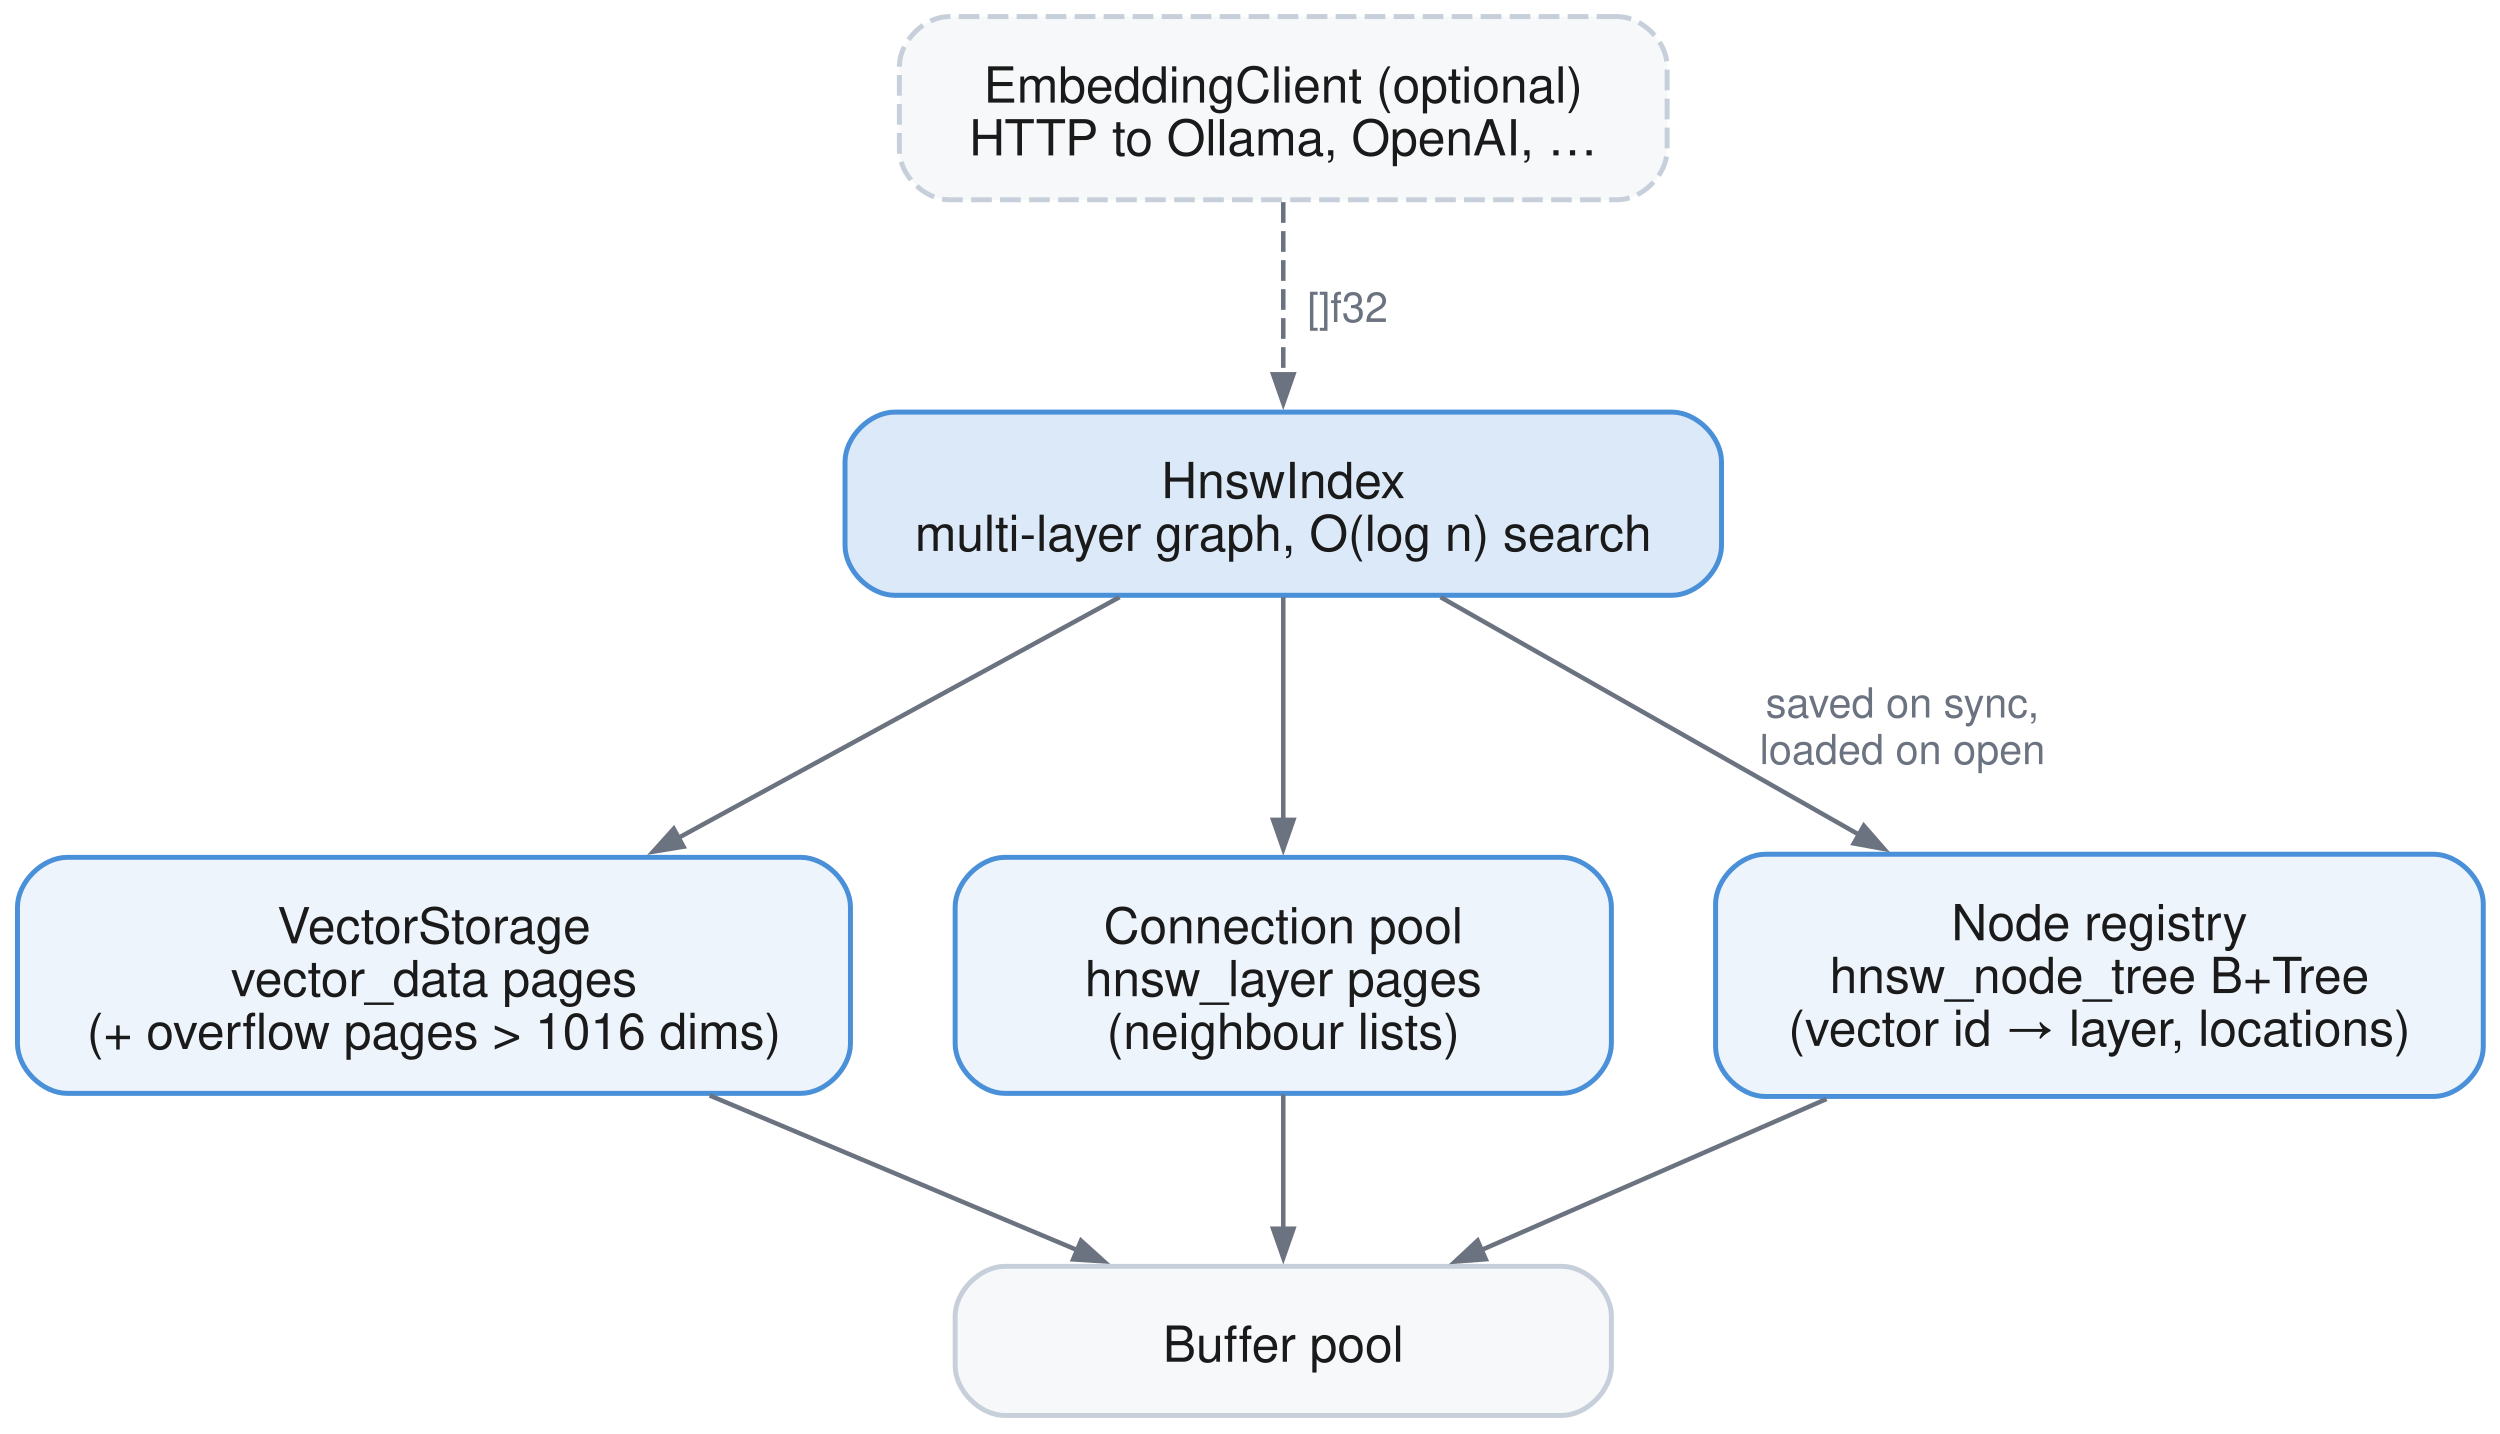
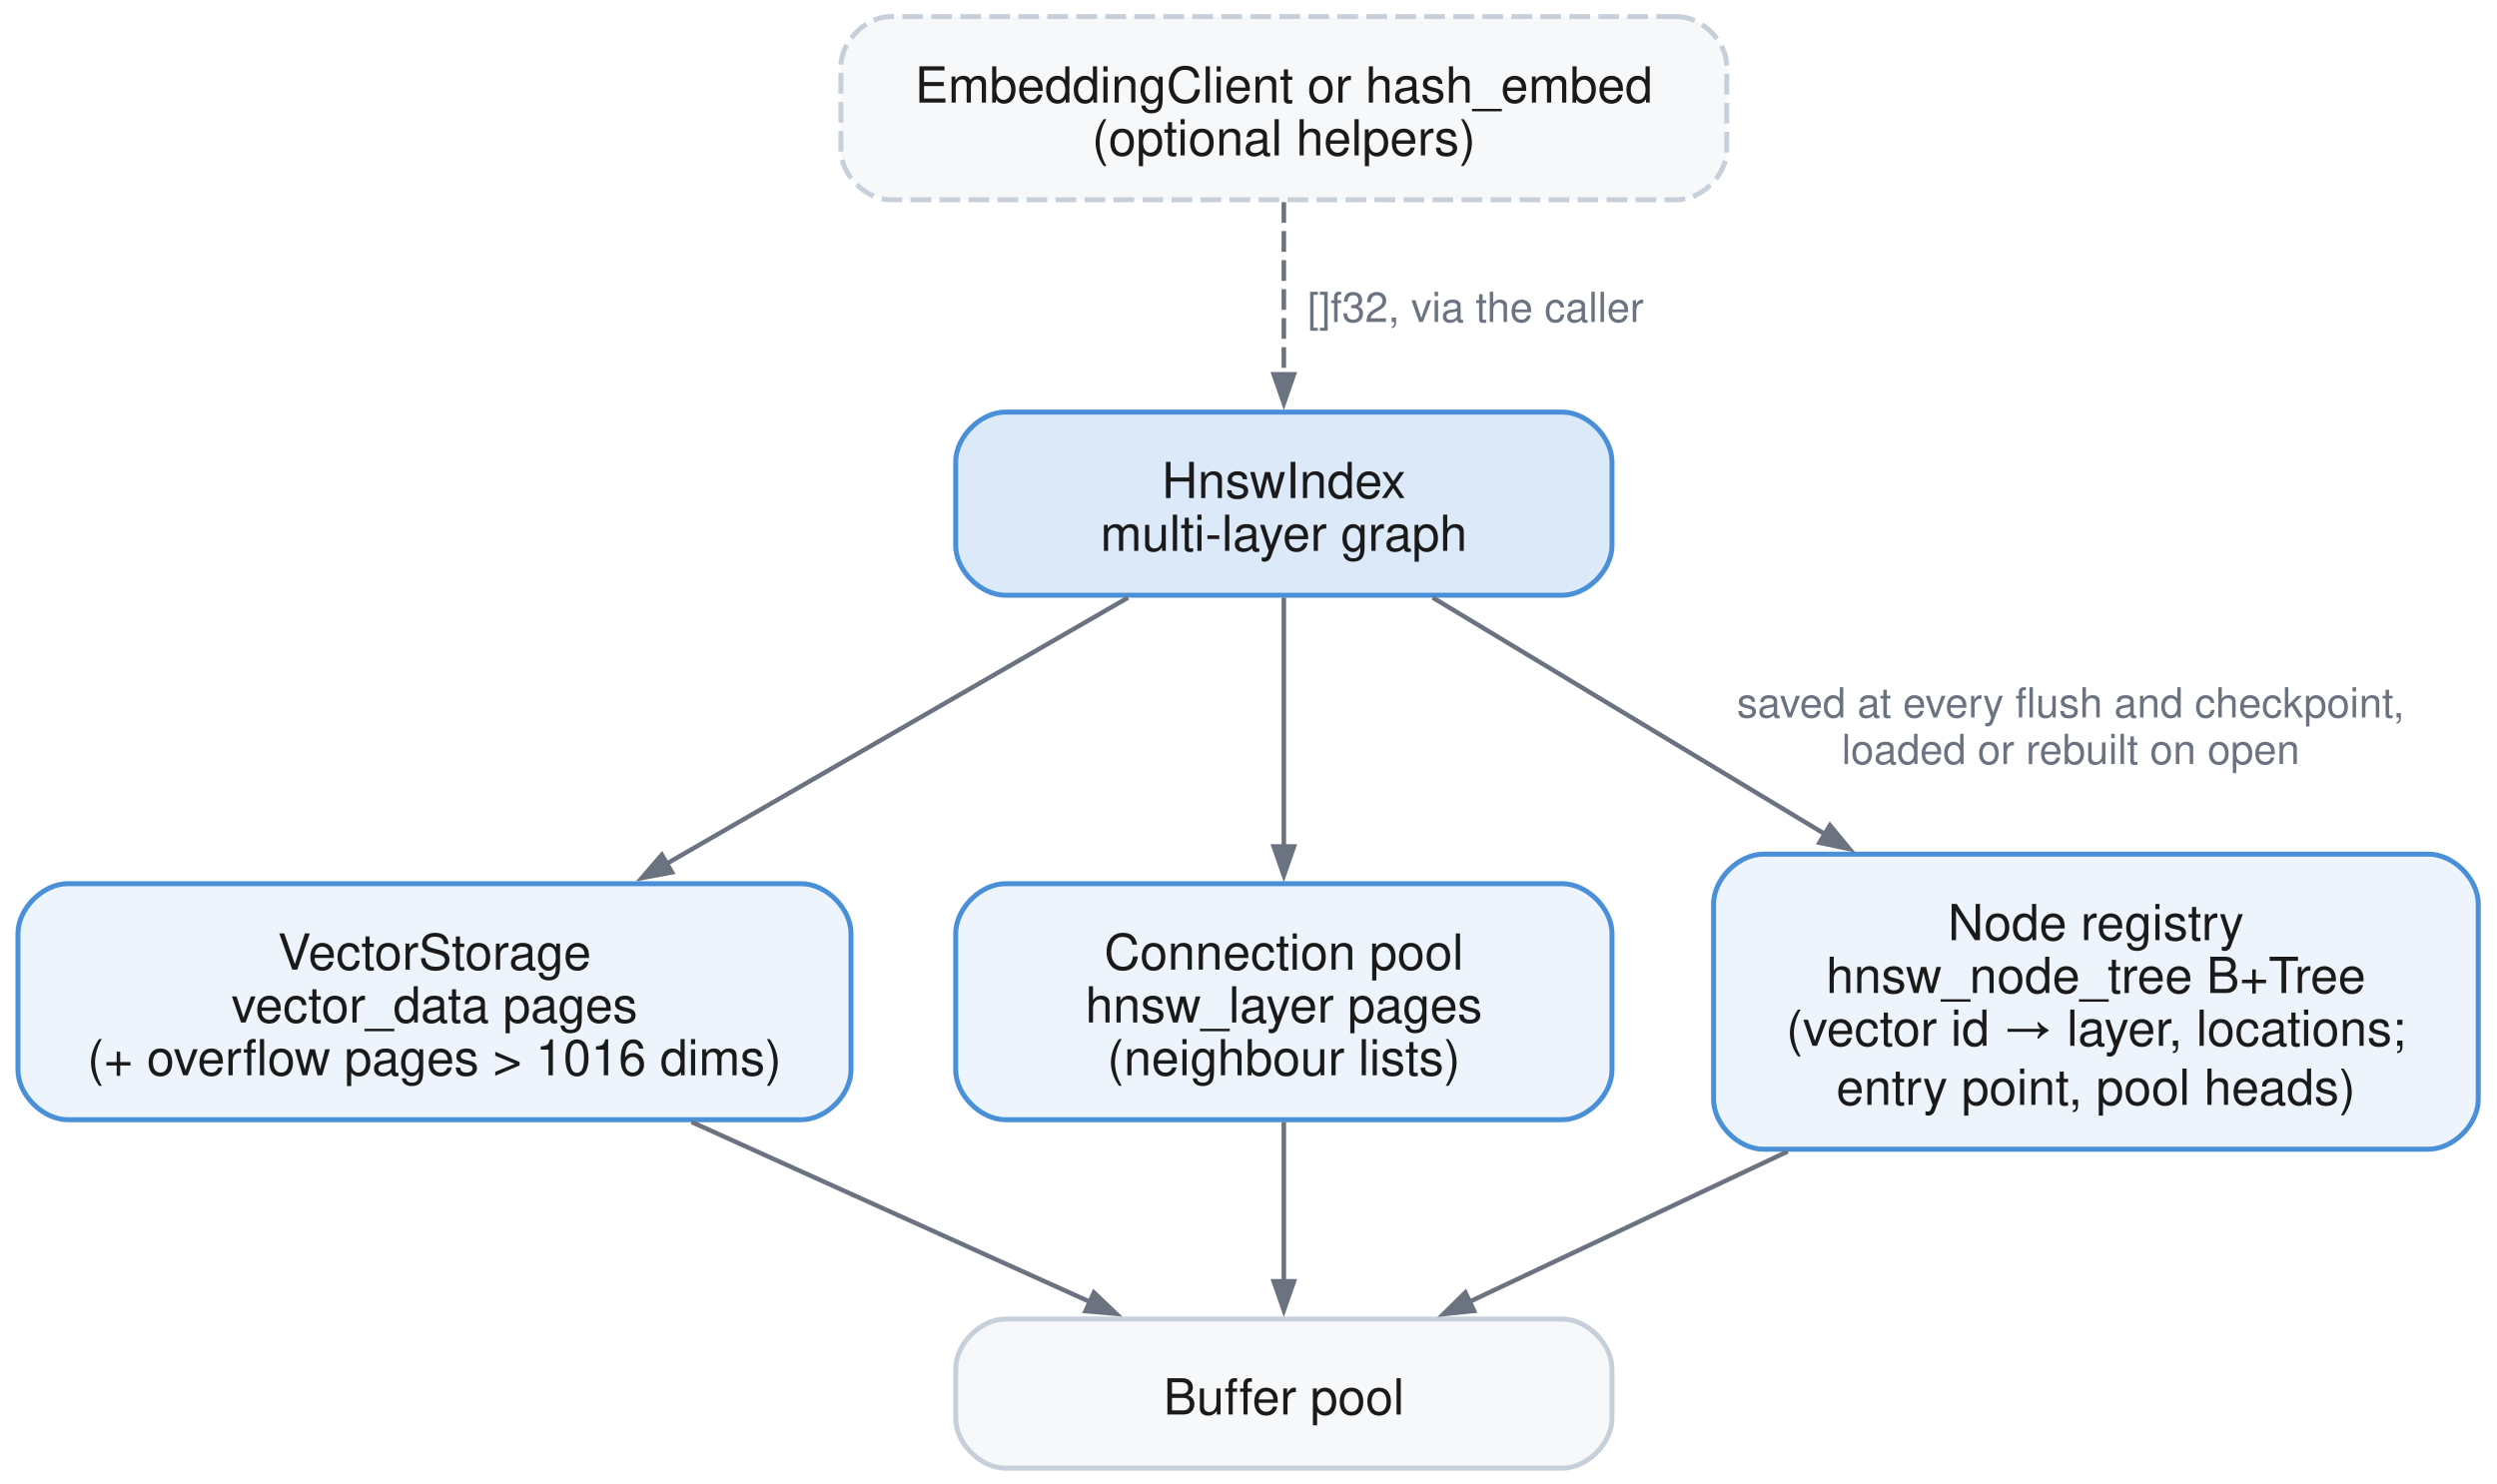
- <svg xmlns="http://www.w3.org/2000/svg" width="804" height="461" viewBox="0.00 0.00 603.00 346.00">
-   <g id="graph0" class="graph" transform="scale(1 1) rotate(0) translate(4 341.66)">
+ <svg xmlns="http://www.w3.org/2000/svg" width="803" height="477" viewBox="0.00 0.00 602.00 358.00">
+   <g id="graph0" class="graph" transform="scale(1 1) rotate(0) translate(4 354.41)">
    <g id="node1" class="node">
-       <path fill="#f6f8fa" stroke="#c7d0da" stroke-width="1.2" stroke-dasharray="5,2" d="M386.18,-337.66C386.18,-337.66 224.87,-337.66 224.87,-337.66 218.87,-337.66 212.87,-331.66 212.87,-325.66 212.87,-325.66 212.87,-305.44 212.87,-305.44 212.87,-299.44 218.87,-293.44 224.87,-293.44 224.87,-293.44 386.18,-293.44 386.18,-293.44 392.18,-293.44 398.18,-299.44 398.18,-305.44 398.18,-305.44 398.18,-325.66 398.18,-325.66 398.18,-331.66 392.18,-337.66 386.18,-337.66" />
-       <text xml:space="preserve" text-anchor="middle" x="305.53" y="-316.9" font-family="Helvetica,Arial,sans-serif" font-size="12.00" fill="#1a1a1a">EmbeddingClient (optional)</text>
-       <text xml:space="preserve" text-anchor="middle" x="305.53" y="-304.15" font-family="Helvetica,Arial,sans-serif" font-size="12.00" fill="#1a1a1a">HTTP to Ollama, OpenAI, …</text>
+       <path fill="#f6f8fa" stroke="#c7d0da" stroke-width="1.2" stroke-dasharray="5,2" d="M400.44,-350.41C400.44,-350.41 210.62,-350.41 210.62,-350.41 204.62,-350.41 198.62,-344.41 198.62,-338.41 198.62,-338.41 198.62,-318.19 198.62,-318.19 198.62,-312.19 204.62,-306.19 210.62,-306.19 210.62,-306.19 400.44,-306.19 400.44,-306.19 406.44,-306.19 412.44,-312.19 412.44,-318.19 412.44,-318.19 412.44,-338.41 412.44,-338.41 412.44,-344.41 406.44,-350.41 400.44,-350.41" />
+       <text xml:space="preserve" text-anchor="middle" x="305.53" y="-329.65" font-family="Helvetica,Arial,sans-serif" font-size="12.00" fill="#1a1a1a">EmbeddingClient or hash_embed</text>
+       <text xml:space="preserve" text-anchor="middle" x="305.53" y="-316.9" font-family="Helvetica,Arial,sans-serif" font-size="12.00" fill="#1a1a1a">(optional helpers)</text>
    </g>
    <g id="node2" class="node">
-       <path fill="#dbe9f8" stroke="#4a90d9" stroke-width="1.2" d="M399.31,-242.19C399.31,-242.19 211.75,-242.19 211.75,-242.19 205.75,-242.19 199.75,-236.19 199.75,-230.19 199.75,-230.19 199.75,-209.97 199.75,-209.97 199.75,-203.97 205.75,-197.97 211.75,-197.97 211.75,-197.97 399.31,-197.97 399.31,-197.97 405.31,-197.97 411.31,-203.97 411.31,-209.97 411.31,-209.97 411.31,-230.19 411.31,-230.19 411.31,-236.19 405.31,-242.19 399.31,-242.19" />
-       <text xml:space="preserve" text-anchor="middle" x="305.53" y="-221.43" font-family="Helvetica,Arial,sans-serif" font-size="12.00" fill="#1a1a1a">HnswIndex</text>
-       <text xml:space="preserve" text-anchor="middle" x="305.53" y="-208.68" font-family="Helvetica,Arial,sans-serif" font-size="12.00" fill="#1a1a1a">multi-layer graph, O(log n) search</text>
+       <path fill="#dbe9f8" stroke="#4a90d9" stroke-width="1.2" d="M372.73,-254.94C372.73,-254.94 238.33,-254.94 238.33,-254.94 232.33,-254.94 226.33,-248.94 226.33,-242.94 226.33,-242.94 226.33,-222.72 226.33,-222.72 226.33,-216.72 232.33,-210.72 238.33,-210.72 238.33,-210.72 372.73,-210.72 372.73,-210.72 378.73,-210.72 384.73,-216.72 384.73,-222.72 384.73,-222.72 384.73,-242.94 384.73,-242.94 384.73,-248.94 378.73,-254.94 372.73,-254.94" />
+       <text xml:space="preserve" text-anchor="middle" x="305.53" y="-234.18" font-family="Helvetica,Arial,sans-serif" font-size="12.00" fill="#1a1a1a">HnswIndex</text>
+       <text xml:space="preserve" text-anchor="middle" x="305.53" y="-221.43" font-family="Helvetica,Arial,sans-serif" font-size="12.00" fill="#1a1a1a">multi-layer graph</text>
    </g>
    <g id="edge1" class="edge">
-       <path fill="none" stroke="#6b7280" stroke-width="1.1" stroke-dasharray="5,2" d="M305.53,-292.87C305.53,-280.48 305.53,-264.76 305.53,-251.19" />
-       <polygon fill="#6b7280" stroke="#6b7280" stroke-width="1.1" points="307.98,-251.31 305.53,-244.31 303.08,-251.31 307.98,-251.31" />
-       <text xml:space="preserve" text-anchor="middle" x="318.28" y="-263.94" font-family="Helvetica,Arial,sans-serif" font-size="10.00" fill="#6b7280">  []f32</text>
+       <path fill="none" stroke="#6b7280" stroke-width="1.1" stroke-dasharray="5,2" d="M305.53,-305.62C305.53,-293.23 305.53,-277.51 305.53,-263.94" />
+       <polygon fill="#6b7280" stroke="#6b7280" stroke-width="1.1" points="307.98,-264.06 305.53,-257.06 303.08,-264.06 307.98,-264.06" />
+       <text xml:space="preserve" text-anchor="middle" x="349.03" y="-276.69" font-family="Helvetica,Arial,sans-serif" font-size="10.00" fill="#6b7280">  []f32, via the caller</text>
    </g>
    <g id="node3" class="node">
-       <path fill="#eef4fb" stroke="#4a90d9" stroke-width="1.2" d="M189.06,-134.72C189.06,-134.72 12,-134.72 12,-134.72 6,-134.72 0,-128.72 0,-122.72 0,-122.72 0,-89.75 0,-89.75 0,-83.75 6,-77.75 12,-77.75 12,-77.75 189.06,-77.75 189.06,-77.75 195.06,-77.75 201.06,-83.75 201.06,-89.75 201.06,-89.75 201.06,-122.72 201.06,-122.72 201.06,-128.72 195.06,-134.72 189.06,-134.72" />
-       <text xml:space="preserve" text-anchor="middle" x="100.53" y="-113.96" font-family="Helvetica,Arial,sans-serif" font-size="12.00" fill="#1a1a1a">VectorStorage</text>
-       <text xml:space="preserve" text-anchor="middle" x="100.53" y="-101.21" font-family="Helvetica,Arial,sans-serif" font-size="12.00" fill="#1a1a1a">vector_data pages</text>
-       <text xml:space="preserve" text-anchor="middle" x="100.53" y="-88.46" font-family="Helvetica,Arial,sans-serif" font-size="12.00" fill="#1a1a1a">(+ overflow pages &gt; 1016 dims)</text>
+       <path fill="#eef4fb" stroke="#4a90d9" stroke-width="1.2" d="M189.06,-141.09C189.06,-141.09 12,-141.09 12,-141.09 6,-141.09 0,-135.09 0,-129.09 0,-129.09 0,-96.12 0,-96.12 0,-90.12 6,-84.12 12,-84.12 12,-84.12 189.06,-84.12 189.06,-84.12 195.06,-84.12 201.06,-90.12 201.06,-96.12 201.06,-96.12 201.06,-129.09 201.06,-129.09 201.06,-135.09 195.06,-141.09 189.06,-141.09" />
+       <text xml:space="preserve" text-anchor="middle" x="100.53" y="-120.34" font-family="Helvetica,Arial,sans-serif" font-size="12.00" fill="#1a1a1a">VectorStorage</text>
+       <text xml:space="preserve" text-anchor="middle" x="100.53" y="-107.59" font-family="Helvetica,Arial,sans-serif" font-size="12.00" fill="#1a1a1a">vector_data pages</text>
+       <text xml:space="preserve" text-anchor="middle" x="100.53" y="-94.84" font-family="Helvetica,Arial,sans-serif" font-size="12.00" fill="#1a1a1a">(+ overflow pages &gt; 1016 dims)</text>
    </g>
    <g id="edge2" class="edge">
-       <path fill="none" stroke="#6b7280" stroke-width="1.1" d="M266,-197.52C235.7,-180.98 193.4,-157.9 159.16,-139.22" />
-       <polygon fill="#6b7280" stroke="#6b7280" stroke-width="1.1" points="160.76,-137.3 153.44,-136.1 158.41,-141.61 160.76,-137.3" />
+       <path fill="none" stroke="#6b7280" stroke-width="1.1" d="M267.93,-210.15C236.74,-192.16 191.94,-166.32 156.53,-145.9" />
+       <polygon fill="#6b7280" stroke="#6b7280" stroke-width="1.1" points="157.85,-143.84 150.57,-142.47 155.41,-148.08 157.85,-143.84" />
    </g>
    <g id="node4" class="node">
-       <path fill="#eef4fb" stroke="#4a90d9" stroke-width="1.2" d="M372.73,-134.72C372.73,-134.72 238.33,-134.72 238.33,-134.72 232.33,-134.72 226.33,-128.72 226.33,-122.72 226.33,-122.72 226.33,-89.75 226.33,-89.75 226.33,-83.75 232.33,-77.75 238.33,-77.75 238.33,-77.75 372.73,-77.75 372.73,-77.75 378.73,-77.75 384.73,-83.75 384.73,-89.75 384.73,-89.75 384.73,-122.72 384.73,-122.72 384.73,-128.72 378.73,-134.72 372.73,-134.72" />
-       <text xml:space="preserve" text-anchor="middle" x="305.53" y="-113.96" font-family="Helvetica,Arial,sans-serif" font-size="12.00" fill="#1a1a1a">Connection pool</text>
-       <text xml:space="preserve" text-anchor="middle" x="305.53" y="-101.21" font-family="Helvetica,Arial,sans-serif" font-size="12.00" fill="#1a1a1a">hnsw_layer pages</text>
-       <text xml:space="preserve" text-anchor="middle" x="305.53" y="-88.46" font-family="Helvetica,Arial,sans-serif" font-size="12.00" fill="#1a1a1a">(neighbour lists)</text>
+       <path fill="#eef4fb" stroke="#4a90d9" stroke-width="1.2" d="M372.73,-141.09C372.73,-141.09 238.33,-141.09 238.33,-141.09 232.33,-141.09 226.33,-135.09 226.33,-129.09 226.33,-129.09 226.33,-96.12 226.33,-96.12 226.33,-90.12 232.33,-84.12 238.33,-84.12 238.33,-84.12 372.73,-84.12 372.73,-84.12 378.73,-84.12 384.73,-90.12 384.73,-96.12 384.73,-96.12 384.73,-129.09 384.73,-129.09 384.73,-135.09 378.73,-141.09 372.73,-141.09" />
+       <text xml:space="preserve" text-anchor="middle" x="305.53" y="-120.34" font-family="Helvetica,Arial,sans-serif" font-size="12.00" fill="#1a1a1a">Connection pool</text>
+       <text xml:space="preserve" text-anchor="middle" x="305.53" y="-107.59" font-family="Helvetica,Arial,sans-serif" font-size="12.00" fill="#1a1a1a">hnsw_layer pages</text>
+       <text xml:space="preserve" text-anchor="middle" x="305.53" y="-94.84" font-family="Helvetica,Arial,sans-serif" font-size="12.00" fill="#1a1a1a">(neighbour lists)</text>
    </g>
    <g id="edge3" class="edge">
-       <path fill="none" stroke="#6b7280" stroke-width="1.1" d="M305.53,-197.52C305.53,-182.24 305.53,-161.38 305.53,-143.56" />
-       <polygon fill="#6b7280" stroke="#6b7280" stroke-width="1.1" points="307.98,-143.76 305.53,-136.76 303.08,-143.76 307.98,-143.76" />
+       <path fill="none" stroke="#6b7280" stroke-width="1.1" d="M305.53,-210.15C305.53,-193.31 305.53,-169.58 305.53,-149.87" />
+       <polygon fill="#6b7280" stroke="#6b7280" stroke-width="1.1" points="307.98,-150.08 305.53,-143.08 303.08,-150.08 307.98,-150.08" />
    </g>
    <g id="node5" class="node">
-       <path fill="#eef4fb" stroke="#4a90d9" stroke-width="1.2" d="M583.18,-135.47C583.18,-135.47 421.88,-135.47 421.88,-135.47 415.88,-135.47 409.88,-129.47 409.88,-123.47 409.88,-123.47 409.88,-89 409.88,-89 409.88,-83 415.88,-77 421.88,-77 421.88,-77 583.18,-77 583.18,-77 589.18,-77 595.18,-83 595.18,-89 595.18,-89 595.18,-123.47 595.18,-123.47 595.18,-129.47 589.18,-135.47 583.18,-135.47" />
-       <text xml:space="preserve" text-anchor="middle" x="502.53" y="-114.71" font-family="Helvetica,Arial,sans-serif" font-size="12.00" fill="#1a1a1a">Node registry</text>
-       <text xml:space="preserve" text-anchor="middle" x="502.53" y="-101.96" font-family="Helvetica,Arial,sans-serif" font-size="12.00" fill="#1a1a1a">hnsw_node_tree B+Tree</text>
-       <text xml:space="preserve" text-anchor="middle" x="502.53" y="-89.21" font-family="Helvetica,Arial,sans-serif" font-size="12.00" fill="#1a1a1a">(vector id → layer, locations)</text>
+       <path fill="#eef4fb" stroke="#4a90d9" stroke-width="1.2" d="M581.81,-148.22C581.81,-148.22 421.25,-148.22 421.25,-148.22 415.25,-148.22 409.25,-142.22 409.25,-136.22 409.25,-136.22 409.25,-89 409.25,-89 409.25,-83 415.25,-77 421.25,-77 421.25,-77 581.81,-77 581.81,-77 587.81,-77 593.81,-83 593.81,-89 593.81,-89 593.81,-136.22 593.81,-136.22 593.81,-142.22 587.81,-148.22 581.81,-148.22" />
+       <text xml:space="preserve" text-anchor="middle" x="501.53" y="-127.46" font-family="Helvetica,Arial,sans-serif" font-size="12.00" fill="#1a1a1a">Node registry</text>
+       <text xml:space="preserve" text-anchor="middle" x="501.53" y="-114.71" font-family="Helvetica,Arial,sans-serif" font-size="12.00" fill="#1a1a1a">hnsw_node_tree B+Tree</text>
+       <text xml:space="preserve" text-anchor="middle" x="501.53" y="-101.96" font-family="Helvetica,Arial,sans-serif" font-size="12.00" fill="#1a1a1a">(vector id → layer, locations;</text>
+       <text xml:space="preserve" text-anchor="middle" x="501.53" y="-87.71" font-family="Helvetica,Arial,sans-serif" font-size="12.00" fill="#1a1a1a">entry point, pool heads)</text>
    </g>
    <g id="edge4" class="edge">
-       <path fill="none" stroke="#6b7280" stroke-width="1.1" d="M343.51,-197.52C372.2,-181.23 412.08,-158.59 444.72,-140.06" />
-       <polygon fill="#6b7280" stroke="#6b7280" stroke-width="1.1" points="445.66,-142.34 450.54,-136.75 443.24,-138.08 445.66,-142.34" />
-       <text xml:space="preserve" text-anchor="middle" x="452.2" y="-168.47" font-family="Helvetica,Arial,sans-serif" font-size="10.00" fill="#6b7280">  saved on sync,</text>
-       <text xml:space="preserve" text-anchor="middle" x="452.2" y="-157.22" font-family="Helvetica,Arial,sans-serif" font-size="10.00" fill="#6b7280">  loaded on open</text>
+       <path fill="none" stroke="#6b7280" stroke-width="1.1" d="M341.48,-210.15C367.99,-194.16 404.78,-171.96 436.41,-152.89" />
+       <polygon fill="#6b7280" stroke="#6b7280" stroke-width="1.1" points="437.34,-155.19 442.07,-149.47 434.81,-150.99 437.34,-155.19" />
+       <text xml:space="preserve" text-anchor="middle" x="492.66" y="-181.22" font-family="Helvetica,Arial,sans-serif" font-size="10.00" fill="#6b7280">  saved at every flush and checkpoint,</text>
+       <text xml:space="preserve" text-anchor="middle" x="492.66" y="-169.97" font-family="Helvetica,Arial,sans-serif" font-size="10.00" fill="#6b7280">  loaded or rebuilt on open</text>
    </g>
    <g id="node6" class="node">
      <path fill="#f6f8fa" stroke="#c7d0da" stroke-width="1.2" d="M372.73,-36C372.73,-36 238.33,-36 238.33,-36 232.33,-36 226.33,-30 226.33,-24 226.33,-24 226.33,-12 226.33,-12 226.33,-6 232.33,0 238.33,0 238.33,0 372.73,0 372.73,0 378.73,0 384.73,-6 384.73,-12 384.73,-12 384.73,-24 384.73,-24 384.73,-30 378.73,-36 372.73,-36" />
      <text xml:space="preserve" text-anchor="middle" x="305.53" y="-12.97" font-family="Helvetica,Arial,sans-serif" font-size="12.00" fill="#1a1a1a">Buffer pool</text>
    </g>
    <g id="edge5" class="edge">
-       <path fill="none" stroke="#6b7280" stroke-width="1.1" d="M167.09,-77.24C196.03,-65.06 229.35,-51.05 256.05,-39.81" />
-       <polygon fill="#6b7280" stroke="#6b7280" stroke-width="1.1" points="256.71,-42.19 262.22,-37.22 254.81,-37.68 256.71,-42.19" />
+       <path fill="none" stroke="#6b7280" stroke-width="1.1" d="M162.59,-83.57C193.51,-69.61 230.27,-53 258.77,-40.13" />
+       <polygon fill="#6b7280" stroke="#6b7280" stroke-width="1.1" points="259.69,-42.4 265.06,-37.28 257.67,-37.93 259.69,-42.4" />
    </g>
    <g id="edge6" class="edge">
-       <path fill="none" stroke="#6b7280" stroke-width="1.1" d="M305.53,-77.48C305.53,-67.04 305.53,-55.23 305.53,-44.96" />
-       <polygon fill="#6b7280" stroke="#6b7280" stroke-width="1.1" points="307.98,-45.08 305.53,-38.08 303.08,-45.08 307.98,-45.08" />
+       <path fill="none" stroke="#6b7280" stroke-width="1.1" d="M305.53,-83.57C305.53,-71.35 305.53,-57.12 305.53,-45.12" />
+       <polygon fill="#6b7280" stroke="#6b7280" stroke-width="1.1" points="307.98,-45.12 305.53,-38.12 303.08,-45.12 307.98,-45.12" />
    </g>
    <g id="edge7" class="edge">
-       <path fill="none" stroke="#6b7280" stroke-width="1.1" d="M436.66,-76.4C409.41,-64.47 378.4,-50.9 353.38,-39.95" />
-       <polygon fill="#6b7280" stroke="#6b7280" stroke-width="1.1" points="354.4,-37.72 347.01,-37.16 352.44,-42.21 354.4,-37.72" />
+       <path fill="none" stroke="#6b7280" stroke-width="1.1" d="M427.15,-76.47C401.29,-64.24 373.09,-50.92 350.36,-40.18" />
+       <polygon fill="#6b7280" stroke="#6b7280" stroke-width="1.1" points="351.44,-37.98 344.07,-37.21 349.35,-42.41 351.44,-37.98" />
    </g>
  </g>
</svg>
